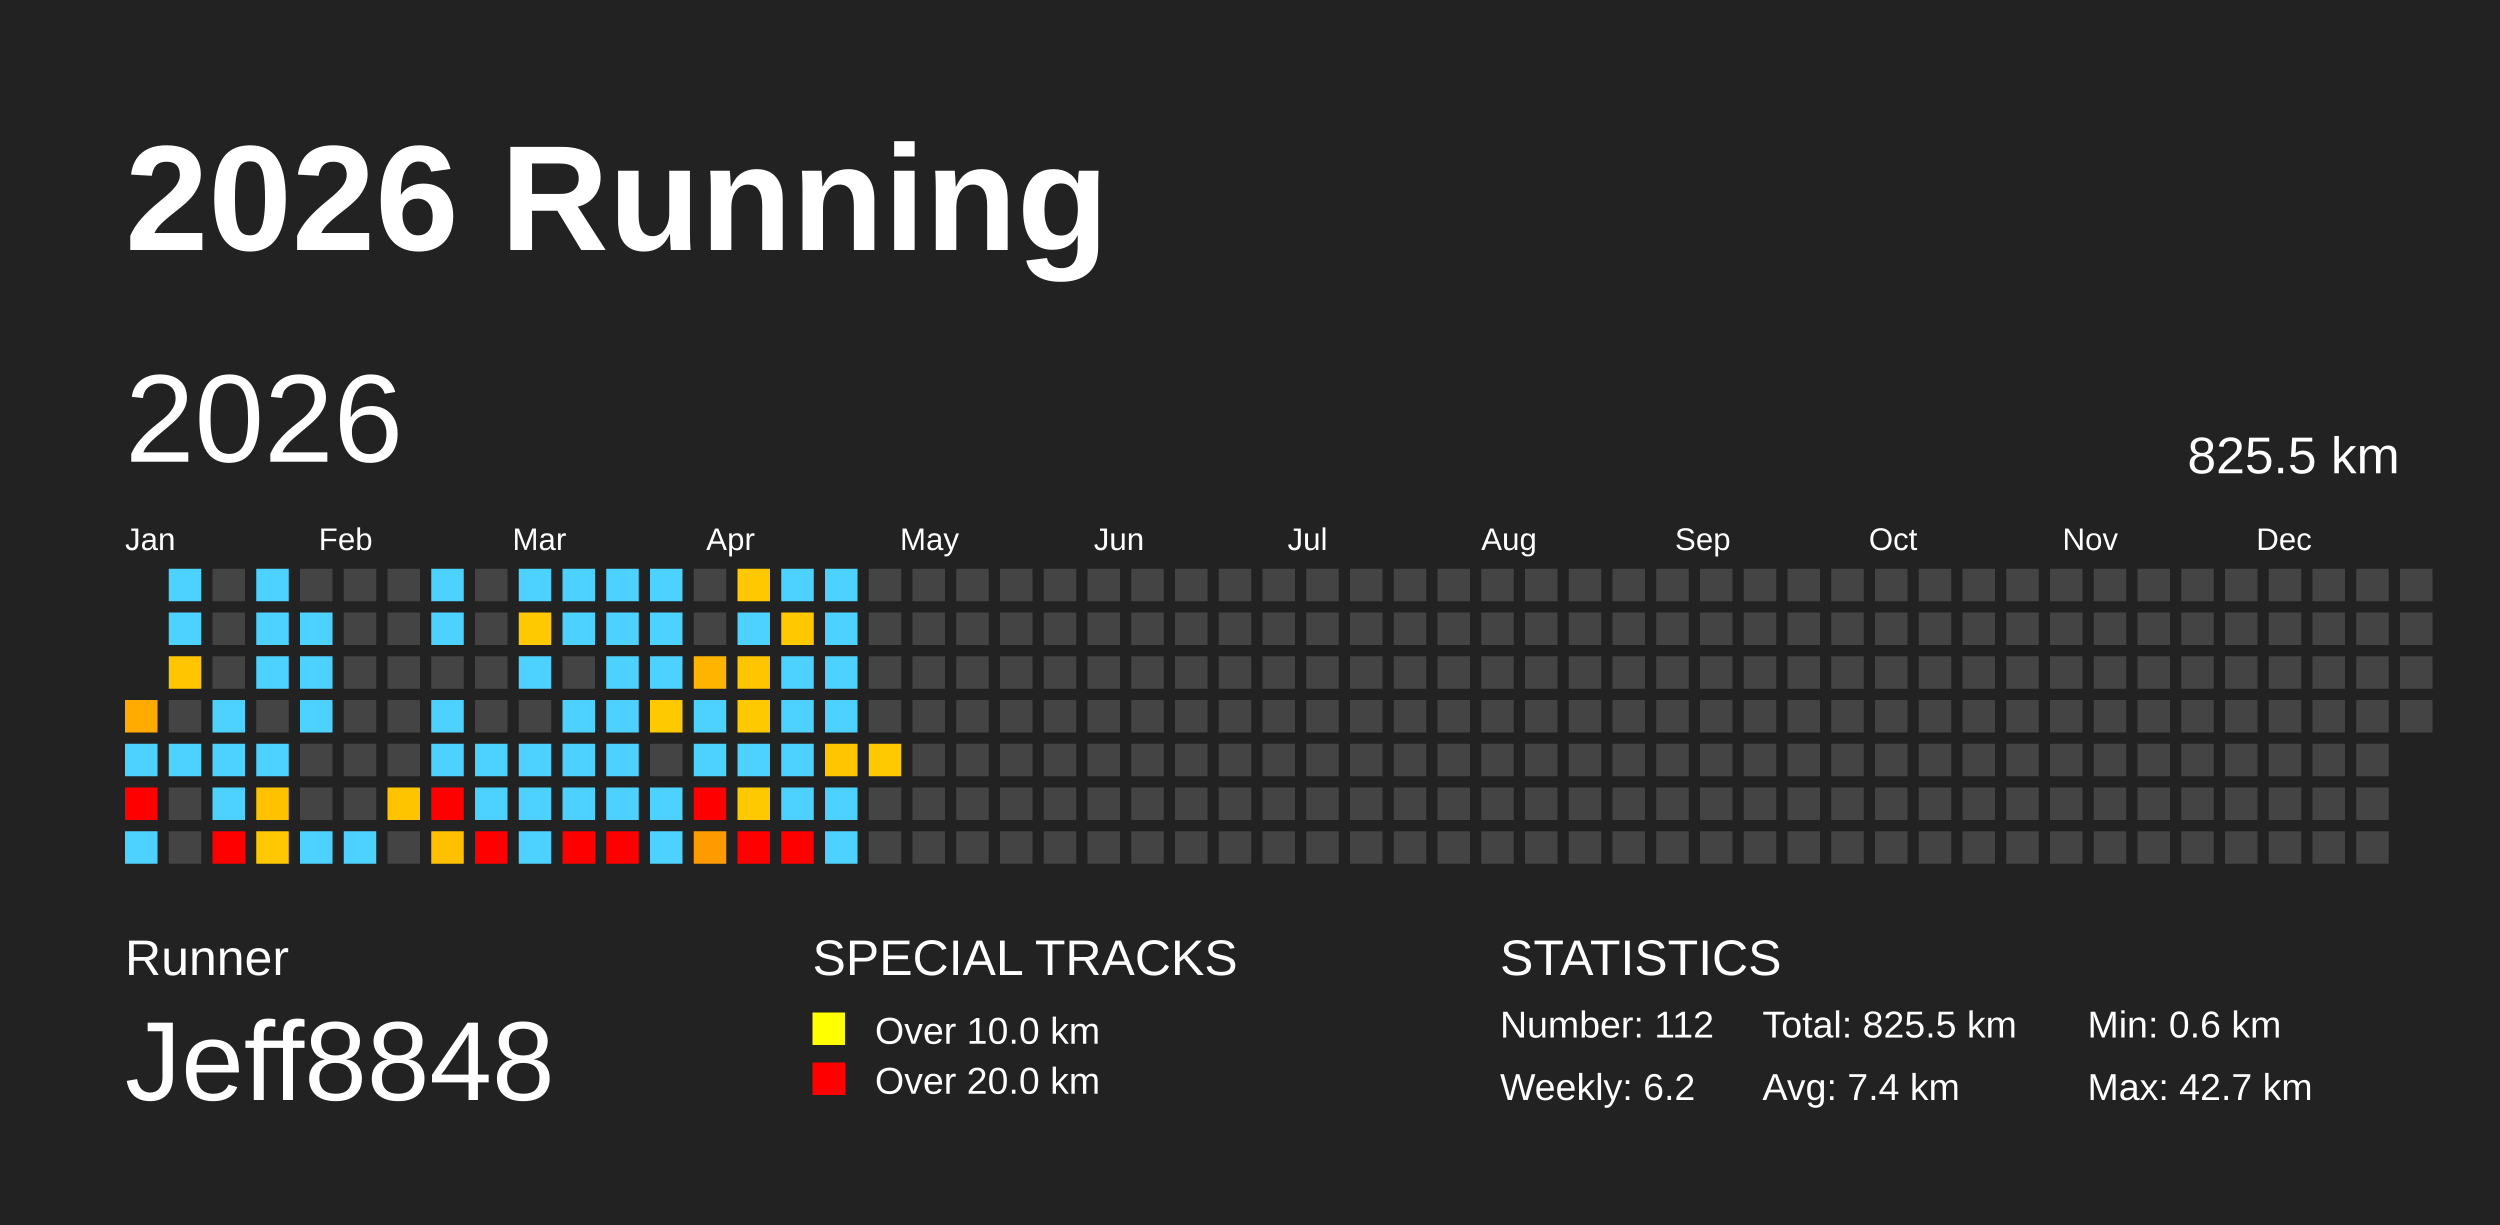
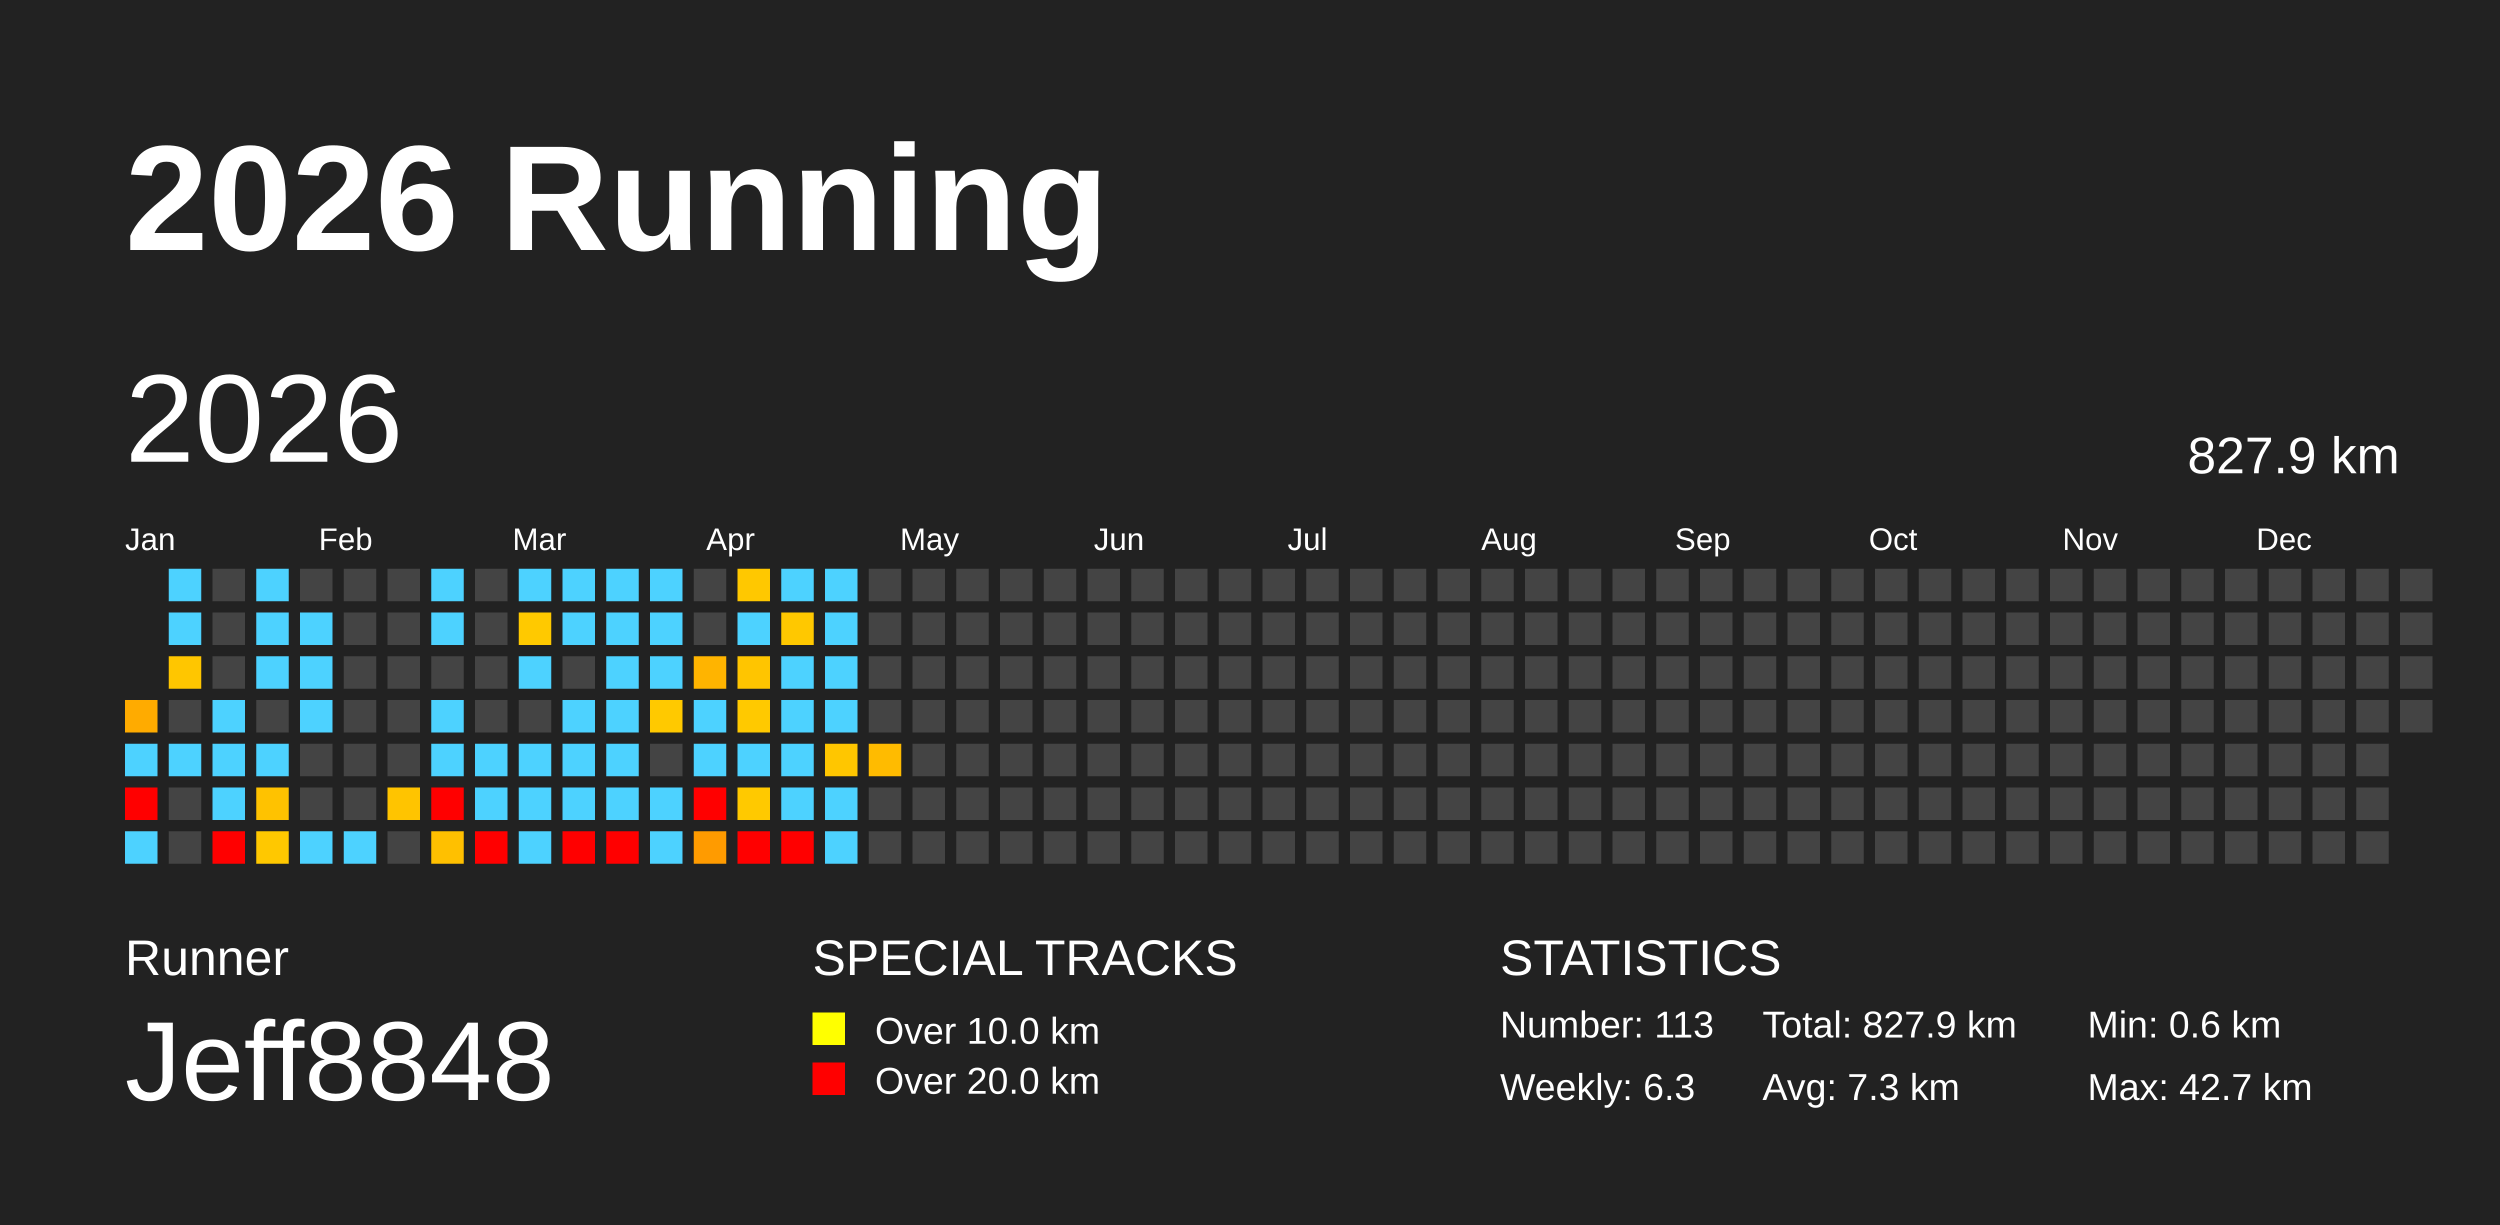
<svg xmlns="http://www.w3.org/2000/svg" baseProfile="full" height="98mm" version="1.1" viewBox="0,0,200,98" width="200mm">
  <defs />
  <rect fill="#222222" height="98" width="200" x="0" y="0" />
  <text fill="#FFFFFF" style="font-size:12px; font-family:Arial; font-weight:bold;" x="10" y="20">2026 Running</text>
  <text fill="#FFFFFF" style="font-size:4px; font-family:Arial" x="10" y="78">Runner</text>
  <text fill="#FFFFFF" style="font-size:9px; font-family:Arial" x="10" y="88">Jeff8848</text>
  <text fill="#FFFFFF" style="font-size:4px; font-family:Arial" x="65" y="78">SPECIAL TRACKS</text>
  <rect fill="yellow" height="2.6" width="2.6" x="65" y="81" />
  <text fill="#FFFFFF" style="font-size:3px; font-family:Arial" x="70" y="83.5">Over 10.0 km</text>
  <rect fill="red" height="2.6" width="2.6" x="65" y="85" />
  <text fill="#FFFFFF" style="font-size:3px; font-family:Arial" x="70" y="87.5">Over 20.0 km</text>
  <text fill="#FFFFFF" style="font-size:4px; font-family:Arial" x="120" y="78">STATISTICS</text>
-   <text fill="#FFFFFF" style="font-size:3px; font-family:Arial" x="120" y="83">Number: 112</text>
-   <text fill="#FFFFFF" style="font-size:3px; font-family:Arial" x="120" y="88">Weekly: 6.2</text>
-   <text fill="#FFFFFF" style="font-size:3px; font-family:Arial" x="141" y="83">Total: 825.5 km</text>
-   <text fill="#FFFFFF" style="font-size:3px; font-family:Arial" x="141" y="88">Avg: 7.4 km</text>
+   <text fill="#FFFFFF" style="font-size:3px; font-family:Arial" x="120" y="83">Number: 113</text>
+   <text fill="#FFFFFF" style="font-size:3px; font-family:Arial" x="120" y="88">Weekly: 6.3</text>
+   <text fill="#FFFFFF" style="font-size:3px; font-family:Arial" x="141" y="83">Total: 827.9 km</text>
+   <text fill="#FFFFFF" style="font-size:3px; font-family:Arial" x="141" y="88">Avg: 7.3 km</text>
  <text fill="#FFFFFF" style="font-size:3px; font-family:Arial" x="167" y="83">Min: 0.6 km</text>
  <text fill="#FFFFFF" style="font-size:3px; font-family:Arial" x="167" y="88">Max: 42.7 km</text>
  <text dominant-baseline="hanging" fill="#FFFFFF" style="font-size:10.0px; font-family:Arial;" x="10" y="30">2026</text>
-   <text dominant-baseline="hanging" fill="#FFFFFF" style="font-size:4.125px; font-family:Arial;" x="175" y="35">825.5 km</text>
+   <text dominant-baseline="hanging" fill="#FFFFFF" style="font-size:4.125px; font-family:Arial;" x="175" y="35">827.9 km</text>
  <text fill="#FFFFFF" style="font-size:2.5px; font-family:Arial" x="10.0" y="44">Jan</text>
  <text fill="#FFFFFF" style="font-size:2.5px; font-family:Arial" x="25.5" y="44">Feb</text>
  <text fill="#FFFFFF" style="font-size:2.5px; font-family:Arial" x="41.0" y="44">Mar</text>
  <text fill="#FFFFFF" style="font-size:2.5px; font-family:Arial" x="56.5" y="44">Apr</text>
  <text fill="#FFFFFF" style="font-size:2.5px; font-family:Arial" x="72.0" y="44">May</text>
  <text fill="#FFFFFF" style="font-size:2.5px; font-family:Arial" x="87.5" y="44">Jun</text>
  <text fill="#FFFFFF" style="font-size:2.5px; font-family:Arial" x="103.0" y="44">Jul</text>
  <text fill="#FFFFFF" style="font-size:2.5px; font-family:Arial" x="118.5" y="44">Aug</text>
  <text fill="#FFFFFF" style="font-size:2.5px; font-family:Arial" x="134.0" y="44">Sep</text>
  <text fill="#FFFFFF" style="font-size:2.5px; font-family:Arial" x="149.5" y="44">Oct</text>
  <text fill="#FFFFFF" style="font-size:2.5px; font-family:Arial" x="165.0" y="44">Nov</text>
  <text fill="#FFFFFF" style="font-size:2.5px; font-family:Arial" x="180.5" y="44">Dec</text>
  <rect fill="#ffab00" height="2.6" width="2.6" x="10.0" y="56.0" />
  <rect fill="#4dd2ff" height="2.6" width="2.6" x="10.0" y="59.5" />
  <rect fill="red" height="2.6" width="2.6" x="10.0" y="63.0" />
  <rect fill="#4dd2ff" height="2.6" width="2.6" x="10.0" y="66.5" />
  <rect fill="#4dd2ff" height="2.6" width="2.6" x="13.5" y="45.5" />
  <rect fill="#4dd2ff" height="2.6" width="2.6" x="13.5" y="49.0" />
  <rect fill="#ffc600" height="2.6" width="2.6" x="13.5" y="52.5" />
  <rect fill="#444444" height="2.6" width="2.6" x="13.5" y="56.0" />
  <rect fill="#4dd2ff" height="2.6" width="2.6" x="13.5" y="59.5" />
  <rect fill="#444444" height="2.6" width="2.6" x="13.5" y="63.0" />
  <rect fill="#444444" height="2.6" width="2.6" x="13.5" y="66.5" />
  <rect fill="#444444" height="2.6" width="2.6" x="17.0" y="45.5" />
  <rect fill="#444444" height="2.6" width="2.6" x="17.0" y="49.0" />
  <rect fill="#444444" height="2.6" width="2.6" x="17.0" y="52.5" />
  <rect fill="#4dd2ff" height="2.6" width="2.6" x="17.0" y="56.0" />
  <rect fill="#4dd2ff" height="2.6" width="2.6" x="17.0" y="59.5" />
  <rect fill="#4dd2ff" height="2.6" width="2.6" x="17.0" y="63.0" />
  <rect fill="red" height="2.6" width="2.6" x="17.0" y="66.5" />
  <rect fill="#4dd2ff" height="2.6" width="2.6" x="20.5" y="45.5" />
  <rect fill="#4dd2ff" height="2.6" width="2.6" x="20.5" y="49.0" />
  <rect fill="#4dd2ff" height="2.6" width="2.6" x="20.5" y="52.5" />
  <rect fill="#444444" height="2.6" width="2.6" x="20.5" y="56.0" />
  <rect fill="#4dd2ff" height="2.6" width="2.6" x="20.5" y="59.5" />
  <rect fill="#ffc200" height="2.6" width="2.6" x="20.5" y="63.0" />
  <rect fill="#ffc800" height="2.6" width="2.6" x="20.5" y="66.5" />
  <rect fill="#444444" height="2.6" width="2.6" x="24.0" y="45.5" />
  <rect fill="#4dd2ff" height="2.6" width="2.6" x="24.0" y="49.0" />
  <rect fill="#4dd2ff" height="2.6" width="2.6" x="24.0" y="52.5" />
  <rect fill="#4dd2ff" height="2.6" width="2.6" x="24.0" y="56.0" />
  <rect fill="#444444" height="2.6" width="2.6" x="24.0" y="59.5" />
  <rect fill="#444444" height="2.6" width="2.6" x="24.0" y="63.0" />
  <rect fill="#4dd2ff" height="2.6" width="2.6" x="24.0" y="66.5" />
  <rect fill="#444444" height="2.6" width="2.6" x="27.5" y="45.5" />
  <rect fill="#444444" height="2.6" width="2.6" x="27.5" y="49.0" />
  <rect fill="#444444" height="2.6" width="2.6" x="27.5" y="52.5" />
  <rect fill="#444444" height="2.6" width="2.6" x="27.5" y="56.0" />
  <rect fill="#444444" height="2.6" width="2.6" x="27.5" y="59.5" />
  <rect fill="#444444" height="2.6" width="2.6" x="27.5" y="63.0" />
  <rect fill="#4dd2ff" height="2.6" width="2.6" x="27.5" y="66.5" />
  <rect fill="#444444" height="2.6" width="2.6" x="31.0" y="45.5" />
  <rect fill="#444444" height="2.6" width="2.6" x="31.0" y="49.0" />
  <rect fill="#444444" height="2.6" width="2.6" x="31.0" y="52.5" />
  <rect fill="#444444" height="2.6" width="2.6" x="31.0" y="56.0" />
  <rect fill="#444444" height="2.6" width="2.6" x="31.0" y="59.5" />
  <rect fill="#ffc400" height="2.6" width="2.6" x="31.0" y="63.0" />
  <rect fill="#444444" height="2.6" width="2.6" x="31.0" y="66.5" />
  <rect fill="#4dd2ff" height="2.6" width="2.6" x="34.5" y="45.5" />
  <rect fill="#4dd2ff" height="2.6" width="2.6" x="34.5" y="49.0" />
  <rect fill="#444444" height="2.6" width="2.6" x="34.5" y="52.5" />
  <rect fill="#4dd2ff" height="2.6" width="2.6" x="34.5" y="56.0" />
  <rect fill="#4dd2ff" height="2.6" width="2.6" x="34.5" y="59.5" />
  <rect fill="red" height="2.6" width="2.6" x="34.5" y="63.0" />
  <rect fill="#ffc000" height="2.6" width="2.6" x="34.5" y="66.5" />
  <rect fill="#444444" height="2.6" width="2.6" x="38.0" y="45.5" />
  <rect fill="#444444" height="2.6" width="2.6" x="38.0" y="49.0" />
  <rect fill="#444444" height="2.6" width="2.6" x="38.0" y="52.5" />
  <rect fill="#444444" height="2.6" width="2.6" x="38.0" y="56.0" />
  <rect fill="#4dd2ff" height="2.6" width="2.6" x="38.0" y="59.5" />
  <rect fill="#4dd2ff" height="2.6" width="2.6" x="38.0" y="63.0" />
  <rect fill="red" height="2.6" width="2.6" x="38.0" y="66.5" />
  <rect fill="#4dd2ff" height="2.6" width="2.6" x="41.5" y="45.5" />
  <rect fill="#ffc900" height="2.6" width="2.6" x="41.5" y="49.0" />
  <rect fill="#4dd2ff" height="2.6" width="2.6" x="41.5" y="52.5" />
  <rect fill="#444444" height="2.6" width="2.6" x="41.5" y="56.0" />
  <rect fill="#4dd2ff" height="2.6" width="2.6" x="41.5" y="59.5" />
  <rect fill="#4dd2ff" height="2.6" width="2.6" x="41.5" y="63.0" />
  <rect fill="#4dd2ff" height="2.6" width="2.6" x="41.5" y="66.5" />
  <rect fill="#4dd2ff" height="2.6" width="2.6" x="45.0" y="45.5" />
  <rect fill="#4dd2ff" height="2.6" width="2.6" x="45.0" y="49.0" />
  <rect fill="#444444" height="2.6" width="2.6" x="45.0" y="52.5" />
  <rect fill="#4dd2ff" height="2.6" width="2.6" x="45.0" y="56.0" />
  <rect fill="#4dd2ff" height="2.6" width="2.6" x="45.0" y="59.5" />
  <rect fill="#4dd2ff" height="2.6" width="2.6" x="45.0" y="63.0" />
  <rect fill="red" height="2.6" width="2.6" x="45.0" y="66.5" />
  <rect fill="#4dd2ff" height="2.6" width="2.6" x="48.5" y="45.5" />
  <rect fill="#4dd2ff" height="2.6" width="2.6" x="48.5" y="49.0" />
  <rect fill="#4dd2ff" height="2.6" width="2.6" x="48.5" y="52.5" />
  <rect fill="#4dd2ff" height="2.6" width="2.6" x="48.5" y="56.0" />
  <rect fill="#4dd2ff" height="2.6" width="2.6" x="48.5" y="59.5" />
  <rect fill="#4dd2ff" height="2.6" width="2.6" x="48.5" y="63.0" />
  <rect fill="red" height="2.6" width="2.6" x="48.5" y="66.5" />
  <rect fill="#4dd2ff" height="2.6" width="2.6" x="52.0" y="45.5" />
  <rect fill="#4dd2ff" height="2.6" width="2.6" x="52.0" y="49.0" />
  <rect fill="#4dd2ff" height="2.6" width="2.6" x="52.0" y="52.5" />
  <rect fill="#ffc900" height="2.6" width="2.6" x="52.0" y="56.0" />
  <rect fill="#444444" height="2.6" width="2.6" x="52.0" y="59.5" />
  <rect fill="#4dd2ff" height="2.6" width="2.6" x="52.0" y="63.0" />
  <rect fill="#4dd2ff" height="2.6" width="2.6" x="52.0" y="66.5" />
  <rect fill="#444444" height="2.6" width="2.6" x="55.5" y="45.5" />
  <rect fill="#444444" height="2.6" width="2.6" x="55.5" y="49.0" />
  <rect fill="#ffb400" height="2.6" width="2.6" x="55.5" y="52.5" />
  <rect fill="#4dd2ff" height="2.6" width="2.6" x="55.5" y="56.0" />
  <rect fill="#4dd2ff" height="2.6" width="2.6" x="55.5" y="59.5" />
  <rect fill="red" height="2.6" width="2.6" x="55.5" y="63.0" />
  <rect fill="#ff9b00" height="2.6" width="2.6" x="55.5" y="66.5" />
  <rect fill="#ffc800" height="2.6" width="2.6" x="59.0" y="45.5" />
  <rect fill="#4dd2ff" height="2.6" width="2.6" x="59.0" y="49.0" />
  <rect fill="#ffc500" height="2.6" width="2.6" x="59.0" y="52.5" />
  <rect fill="#ffc900" height="2.6" width="2.6" x="59.0" y="56.0" />
  <rect fill="#4dd2ff" height="2.6" width="2.6" x="59.0" y="59.5" />
  <rect fill="#ffc900" height="2.6" width="2.6" x="59.0" y="63.0" />
  <rect fill="red" height="2.6" width="2.6" x="59.0" y="66.5" />
  <rect fill="#4dd2ff" height="2.6" width="2.6" x="62.5" y="45.5" />
  <rect fill="#ffc800" height="2.6" width="2.6" x="62.5" y="49.0" />
  <rect fill="#4dd2ff" height="2.6" width="2.6" x="62.5" y="52.5" />
  <rect fill="#4dd2ff" height="2.6" width="2.6" x="62.5" y="56.0" />
  <rect fill="#4dd2ff" height="2.6" width="2.6" x="62.5" y="59.5" />
  <rect fill="#4dd2ff" height="2.6" width="2.6" x="62.5" y="63.0" />
  <rect fill="red" height="2.6" width="2.6" x="62.5" y="66.5" />
  <rect fill="#4dd2ff" height="2.6" width="2.6" x="66.0" y="45.5" />
  <rect fill="#4dd2ff" height="2.6" width="2.6" x="66.0" y="49.0" />
  <rect fill="#4dd2ff" height="2.6" width="2.6" x="66.0" y="52.5" />
  <rect fill="#4dd2ff" height="2.6" width="2.6" x="66.0" y="56.0" />
  <rect fill="#ffc600" height="2.6" width="2.6" x="66.0" y="59.5" />
  <rect fill="#4dd2ff" height="2.6" width="2.6" x="66.0" y="63.0" />
  <rect fill="#4dd2ff" height="2.6" width="2.6" x="66.0" y="66.5" />
  <rect fill="#444444" height="2.6" width="2.6" x="69.5" y="45.5" />
  <rect fill="#444444" height="2.6" width="2.6" x="69.5" y="49.0" />
  <rect fill="#444444" height="2.6" width="2.6" x="69.5" y="52.5" />
  <rect fill="#444444" height="2.6" width="2.6" x="69.5" y="56.0" />
-   <rect fill="#ffc900" height="2.6" width="2.6" x="69.5" y="59.5" />
+   <rect fill="#ffbb00" height="2.6" width="2.6" x="69.5" y="59.5" />
  <rect fill="#444444" height="2.6" width="2.6" x="69.5" y="63.0" />
  <rect fill="#444444" height="2.6" width="2.6" x="69.5" y="66.5" />
  <rect fill="#444444" height="2.6" width="2.6" x="73.0" y="45.5" />
  <rect fill="#444444" height="2.6" width="2.6" x="73.0" y="49.0" />
  <rect fill="#444444" height="2.6" width="2.6" x="73.0" y="52.5" />
  <rect fill="#444444" height="2.6" width="2.6" x="73.0" y="56.0" />
  <rect fill="#444444" height="2.6" width="2.6" x="73.0" y="59.5" />
  <rect fill="#444444" height="2.6" width="2.6" x="73.0" y="63.0" />
  <rect fill="#444444" height="2.6" width="2.6" x="73.0" y="66.5" />
  <rect fill="#444444" height="2.6" width="2.6" x="76.5" y="45.5" />
  <rect fill="#444444" height="2.6" width="2.6" x="76.5" y="49.0" />
  <rect fill="#444444" height="2.6" width="2.6" x="76.5" y="52.5" />
  <rect fill="#444444" height="2.6" width="2.6" x="76.5" y="56.0" />
  <rect fill="#444444" height="2.6" width="2.6" x="76.5" y="59.5" />
  <rect fill="#444444" height="2.6" width="2.6" x="76.5" y="63.0" />
  <rect fill="#444444" height="2.6" width="2.6" x="76.5" y="66.5" />
  <rect fill="#444444" height="2.6" width="2.6" x="80.0" y="45.5" />
  <rect fill="#444444" height="2.6" width="2.6" x="80.0" y="49.0" />
  <rect fill="#444444" height="2.6" width="2.6" x="80.0" y="52.5" />
  <rect fill="#444444" height="2.6" width="2.6" x="80.0" y="56.0" />
  <rect fill="#444444" height="2.6" width="2.6" x="80.0" y="59.5" />
  <rect fill="#444444" height="2.6" width="2.6" x="80.0" y="63.0" />
  <rect fill="#444444" height="2.6" width="2.6" x="80.0" y="66.5" />
  <rect fill="#444444" height="2.6" width="2.6" x="83.5" y="45.5" />
  <rect fill="#444444" height="2.6" width="2.6" x="83.5" y="49.0" />
  <rect fill="#444444" height="2.6" width="2.6" x="83.5" y="52.5" />
  <rect fill="#444444" height="2.6" width="2.6" x="83.5" y="56.0" />
  <rect fill="#444444" height="2.6" width="2.6" x="83.5" y="59.5" />
  <rect fill="#444444" height="2.6" width="2.6" x="83.5" y="63.0" />
  <rect fill="#444444" height="2.6" width="2.6" x="83.5" y="66.5" />
  <rect fill="#444444" height="2.6" width="2.6" x="87.0" y="45.5" />
  <rect fill="#444444" height="2.6" width="2.6" x="87.0" y="49.0" />
  <rect fill="#444444" height="2.6" width="2.6" x="87.0" y="52.5" />
  <rect fill="#444444" height="2.6" width="2.6" x="87.0" y="56.0" />
  <rect fill="#444444" height="2.6" width="2.6" x="87.0" y="59.5" />
  <rect fill="#444444" height="2.6" width="2.6" x="87.0" y="63.0" />
  <rect fill="#444444" height="2.6" width="2.6" x="87.0" y="66.5" />
  <rect fill="#444444" height="2.6" width="2.6" x="90.5" y="45.5" />
  <rect fill="#444444" height="2.6" width="2.6" x="90.5" y="49.0" />
  <rect fill="#444444" height="2.6" width="2.6" x="90.5" y="52.5" />
  <rect fill="#444444" height="2.6" width="2.6" x="90.5" y="56.0" />
  <rect fill="#444444" height="2.6" width="2.6" x="90.5" y="59.5" />
  <rect fill="#444444" height="2.6" width="2.6" x="90.5" y="63.0" />
  <rect fill="#444444" height="2.6" width="2.6" x="90.5" y="66.5" />
  <rect fill="#444444" height="2.6" width="2.6" x="94.0" y="45.5" />
  <rect fill="#444444" height="2.6" width="2.6" x="94.0" y="49.0" />
  <rect fill="#444444" height="2.6" width="2.6" x="94.0" y="52.5" />
  <rect fill="#444444" height="2.6" width="2.6" x="94.0" y="56.0" />
  <rect fill="#444444" height="2.6" width="2.6" x="94.0" y="59.5" />
  <rect fill="#444444" height="2.6" width="2.6" x="94.0" y="63.0" />
  <rect fill="#444444" height="2.6" width="2.6" x="94.0" y="66.5" />
  <rect fill="#444444" height="2.6" width="2.6" x="97.5" y="45.5" />
  <rect fill="#444444" height="2.6" width="2.6" x="97.5" y="49.0" />
  <rect fill="#444444" height="2.6" width="2.6" x="97.5" y="52.5" />
  <rect fill="#444444" height="2.6" width="2.6" x="97.5" y="56.0" />
  <rect fill="#444444" height="2.6" width="2.6" x="97.5" y="59.5" />
  <rect fill="#444444" height="2.6" width="2.6" x="97.5" y="63.0" />
  <rect fill="#444444" height="2.6" width="2.6" x="97.5" y="66.5" />
  <rect fill="#444444" height="2.6" width="2.6" x="101.0" y="45.5" />
  <rect fill="#444444" height="2.6" width="2.6" x="101.0" y="49.0" />
  <rect fill="#444444" height="2.6" width="2.6" x="101.0" y="52.5" />
  <rect fill="#444444" height="2.6" width="2.6" x="101.0" y="56.0" />
  <rect fill="#444444" height="2.6" width="2.6" x="101.0" y="59.5" />
  <rect fill="#444444" height="2.6" width="2.6" x="101.0" y="63.0" />
  <rect fill="#444444" height="2.6" width="2.6" x="101.0" y="66.5" />
  <rect fill="#444444" height="2.6" width="2.6" x="104.5" y="45.5" />
  <rect fill="#444444" height="2.6" width="2.6" x="104.5" y="49.0" />
  <rect fill="#444444" height="2.6" width="2.6" x="104.5" y="52.5" />
  <rect fill="#444444" height="2.6" width="2.6" x="104.5" y="56.0" />
  <rect fill="#444444" height="2.6" width="2.6" x="104.5" y="59.5" />
  <rect fill="#444444" height="2.6" width="2.6" x="104.5" y="63.0" />
  <rect fill="#444444" height="2.6" width="2.6" x="104.5" y="66.5" />
  <rect fill="#444444" height="2.6" width="2.6" x="108.0" y="45.5" />
  <rect fill="#444444" height="2.6" width="2.6" x="108.0" y="49.0" />
  <rect fill="#444444" height="2.6" width="2.6" x="108.0" y="52.5" />
  <rect fill="#444444" height="2.6" width="2.6" x="108.0" y="56.0" />
  <rect fill="#444444" height="2.6" width="2.6" x="108.0" y="59.5" />
  <rect fill="#444444" height="2.6" width="2.6" x="108.0" y="63.0" />
  <rect fill="#444444" height="2.6" width="2.6" x="108.0" y="66.5" />
  <rect fill="#444444" height="2.6" width="2.6" x="111.5" y="45.5" />
  <rect fill="#444444" height="2.6" width="2.6" x="111.5" y="49.0" />
  <rect fill="#444444" height="2.6" width="2.6" x="111.5" y="52.5" />
  <rect fill="#444444" height="2.6" width="2.6" x="111.5" y="56.0" />
  <rect fill="#444444" height="2.6" width="2.6" x="111.5" y="59.5" />
  <rect fill="#444444" height="2.6" width="2.6" x="111.5" y="63.0" />
  <rect fill="#444444" height="2.6" width="2.6" x="111.5" y="66.5" />
  <rect fill="#444444" height="2.6" width="2.6" x="115.0" y="45.5" />
  <rect fill="#444444" height="2.6" width="2.6" x="115.0" y="49.0" />
  <rect fill="#444444" height="2.6" width="2.6" x="115.0" y="52.5" />
  <rect fill="#444444" height="2.6" width="2.6" x="115.0" y="56.0" />
  <rect fill="#444444" height="2.6" width="2.6" x="115.0" y="59.5" />
  <rect fill="#444444" height="2.6" width="2.6" x="115.0" y="63.0" />
  <rect fill="#444444" height="2.6" width="2.6" x="115.0" y="66.5" />
  <rect fill="#444444" height="2.6" width="2.6" x="118.5" y="45.5" />
  <rect fill="#444444" height="2.6" width="2.6" x="118.5" y="49.0" />
  <rect fill="#444444" height="2.6" width="2.6" x="118.5" y="52.5" />
  <rect fill="#444444" height="2.6" width="2.6" x="118.5" y="56.0" />
  <rect fill="#444444" height="2.6" width="2.6" x="118.5" y="59.5" />
  <rect fill="#444444" height="2.6" width="2.6" x="118.5" y="63.0" />
  <rect fill="#444444" height="2.6" width="2.6" x="118.5" y="66.5" />
  <rect fill="#444444" height="2.6" width="2.6" x="122.0" y="45.5" />
  <rect fill="#444444" height="2.6" width="2.6" x="122.0" y="49.0" />
  <rect fill="#444444" height="2.6" width="2.6" x="122.0" y="52.5" />
  <rect fill="#444444" height="2.6" width="2.6" x="122.0" y="56.0" />
  <rect fill="#444444" height="2.6" width="2.6" x="122.0" y="59.5" />
  <rect fill="#444444" height="2.6" width="2.6" x="122.0" y="63.0" />
  <rect fill="#444444" height="2.6" width="2.6" x="122.0" y="66.5" />
  <rect fill="#444444" height="2.6" width="2.6" x="125.5" y="45.5" />
  <rect fill="#444444" height="2.6" width="2.6" x="125.5" y="49.0" />
  <rect fill="#444444" height="2.6" width="2.6" x="125.5" y="52.5" />
  <rect fill="#444444" height="2.6" width="2.6" x="125.5" y="56.0" />
  <rect fill="#444444" height="2.6" width="2.6" x="125.5" y="59.5" />
  <rect fill="#444444" height="2.6" width="2.6" x="125.5" y="63.0" />
  <rect fill="#444444" height="2.6" width="2.6" x="125.5" y="66.5" />
  <rect fill="#444444" height="2.6" width="2.6" x="129.0" y="45.5" />
  <rect fill="#444444" height="2.6" width="2.6" x="129.0" y="49.0" />
  <rect fill="#444444" height="2.6" width="2.6" x="129.0" y="52.5" />
  <rect fill="#444444" height="2.6" width="2.6" x="129.0" y="56.0" />
  <rect fill="#444444" height="2.6" width="2.6" x="129.0" y="59.5" />
  <rect fill="#444444" height="2.6" width="2.6" x="129.0" y="63.0" />
  <rect fill="#444444" height="2.6" width="2.6" x="129.0" y="66.5" />
  <rect fill="#444444" height="2.6" width="2.6" x="132.5" y="45.5" />
  <rect fill="#444444" height="2.6" width="2.6" x="132.5" y="49.0" />
  <rect fill="#444444" height="2.6" width="2.6" x="132.5" y="52.5" />
  <rect fill="#444444" height="2.6" width="2.6" x="132.5" y="56.0" />
  <rect fill="#444444" height="2.6" width="2.6" x="132.5" y="59.5" />
  <rect fill="#444444" height="2.6" width="2.6" x="132.5" y="63.0" />
  <rect fill="#444444" height="2.6" width="2.6" x="132.5" y="66.5" />
  <rect fill="#444444" height="2.6" width="2.6" x="136.0" y="45.5" />
  <rect fill="#444444" height="2.6" width="2.6" x="136.0" y="49.0" />
  <rect fill="#444444" height="2.6" width="2.6" x="136.0" y="52.5" />
  <rect fill="#444444" height="2.6" width="2.6" x="136.0" y="56.0" />
  <rect fill="#444444" height="2.6" width="2.6" x="136.0" y="59.5" />
  <rect fill="#444444" height="2.6" width="2.6" x="136.0" y="63.0" />
  <rect fill="#444444" height="2.6" width="2.6" x="136.0" y="66.5" />
  <rect fill="#444444" height="2.6" width="2.6" x="139.5" y="45.5" />
  <rect fill="#444444" height="2.6" width="2.6" x="139.5" y="49.0" />
  <rect fill="#444444" height="2.6" width="2.6" x="139.5" y="52.5" />
  <rect fill="#444444" height="2.6" width="2.6" x="139.5" y="56.0" />
  <rect fill="#444444" height="2.6" width="2.6" x="139.5" y="59.5" />
  <rect fill="#444444" height="2.6" width="2.6" x="139.5" y="63.0" />
  <rect fill="#444444" height="2.6" width="2.6" x="139.5" y="66.5" />
  <rect fill="#444444" height="2.6" width="2.6" x="143.0" y="45.5" />
  <rect fill="#444444" height="2.6" width="2.6" x="143.0" y="49.0" />
  <rect fill="#444444" height="2.6" width="2.6" x="143.0" y="52.5" />
  <rect fill="#444444" height="2.6" width="2.6" x="143.0" y="56.0" />
  <rect fill="#444444" height="2.6" width="2.6" x="143.0" y="59.5" />
  <rect fill="#444444" height="2.6" width="2.6" x="143.0" y="63.0" />
  <rect fill="#444444" height="2.6" width="2.6" x="143.0" y="66.5" />
  <rect fill="#444444" height="2.6" width="2.6" x="146.5" y="45.5" />
  <rect fill="#444444" height="2.6" width="2.6" x="146.5" y="49.0" />
  <rect fill="#444444" height="2.6" width="2.6" x="146.5" y="52.5" />
  <rect fill="#444444" height="2.6" width="2.6" x="146.5" y="56.0" />
  <rect fill="#444444" height="2.6" width="2.6" x="146.5" y="59.5" />
  <rect fill="#444444" height="2.6" width="2.6" x="146.5" y="63.0" />
  <rect fill="#444444" height="2.6" width="2.6" x="146.5" y="66.5" />
  <rect fill="#444444" height="2.6" width="2.6" x="150.0" y="45.5" />
  <rect fill="#444444" height="2.6" width="2.6" x="150.0" y="49.0" />
  <rect fill="#444444" height="2.6" width="2.6" x="150.0" y="52.5" />
  <rect fill="#444444" height="2.6" width="2.6" x="150.0" y="56.0" />
  <rect fill="#444444" height="2.6" width="2.6" x="150.0" y="59.5" />
  <rect fill="#444444" height="2.6" width="2.6" x="150.0" y="63.0" />
  <rect fill="#444444" height="2.6" width="2.6" x="150.0" y="66.5" />
  <rect fill="#444444" height="2.6" width="2.6" x="153.5" y="45.5" />
  <rect fill="#444444" height="2.6" width="2.6" x="153.5" y="49.0" />
  <rect fill="#444444" height="2.6" width="2.6" x="153.5" y="52.5" />
  <rect fill="#444444" height="2.6" width="2.6" x="153.5" y="56.0" />
  <rect fill="#444444" height="2.6" width="2.6" x="153.5" y="59.5" />
  <rect fill="#444444" height="2.6" width="2.6" x="153.5" y="63.0" />
  <rect fill="#444444" height="2.6" width="2.6" x="153.5" y="66.5" />
  <rect fill="#444444" height="2.6" width="2.6" x="157.0" y="45.5" />
  <rect fill="#444444" height="2.6" width="2.6" x="157.0" y="49.0" />
  <rect fill="#444444" height="2.6" width="2.6" x="157.0" y="52.5" />
  <rect fill="#444444" height="2.6" width="2.6" x="157.0" y="56.0" />
  <rect fill="#444444" height="2.6" width="2.6" x="157.0" y="59.5" />
  <rect fill="#444444" height="2.6" width="2.6" x="157.0" y="63.0" />
  <rect fill="#444444" height="2.6" width="2.6" x="157.0" y="66.5" />
  <rect fill="#444444" height="2.6" width="2.6" x="160.5" y="45.5" />
  <rect fill="#444444" height="2.6" width="2.6" x="160.5" y="49.0" />
  <rect fill="#444444" height="2.6" width="2.6" x="160.5" y="52.5" />
  <rect fill="#444444" height="2.6" width="2.6" x="160.5" y="56.0" />
  <rect fill="#444444" height="2.6" width="2.6" x="160.5" y="59.5" />
  <rect fill="#444444" height="2.6" width="2.6" x="160.5" y="63.0" />
  <rect fill="#444444" height="2.6" width="2.6" x="160.5" y="66.5" />
  <rect fill="#444444" height="2.6" width="2.6" x="164.0" y="45.5" />
  <rect fill="#444444" height="2.6" width="2.6" x="164.0" y="49.0" />
  <rect fill="#444444" height="2.6" width="2.6" x="164.0" y="52.5" />
  <rect fill="#444444" height="2.6" width="2.6" x="164.0" y="56.0" />
  <rect fill="#444444" height="2.6" width="2.6" x="164.0" y="59.5" />
  <rect fill="#444444" height="2.6" width="2.6" x="164.0" y="63.0" />
  <rect fill="#444444" height="2.6" width="2.6" x="164.0" y="66.5" />
  <rect fill="#444444" height="2.6" width="2.6" x="167.5" y="45.5" />
  <rect fill="#444444" height="2.6" width="2.6" x="167.5" y="49.0" />
  <rect fill="#444444" height="2.6" width="2.6" x="167.5" y="52.5" />
  <rect fill="#444444" height="2.6" width="2.6" x="167.5" y="56.0" />
  <rect fill="#444444" height="2.6" width="2.6" x="167.5" y="59.5" />
  <rect fill="#444444" height="2.6" width="2.6" x="167.5" y="63.0" />
  <rect fill="#444444" height="2.6" width="2.6" x="167.5" y="66.5" />
  <rect fill="#444444" height="2.6" width="2.6" x="171.0" y="45.5" />
  <rect fill="#444444" height="2.6" width="2.6" x="171.0" y="49.0" />
  <rect fill="#444444" height="2.6" width="2.6" x="171.0" y="52.5" />
  <rect fill="#444444" height="2.6" width="2.6" x="171.0" y="56.0" />
  <rect fill="#444444" height="2.6" width="2.6" x="171.0" y="59.5" />
  <rect fill="#444444" height="2.6" width="2.6" x="171.0" y="63.0" />
  <rect fill="#444444" height="2.6" width="2.6" x="171.0" y="66.5" />
  <rect fill="#444444" height="2.6" width="2.6" x="174.5" y="45.5" />
  <rect fill="#444444" height="2.6" width="2.6" x="174.5" y="49.0" />
  <rect fill="#444444" height="2.6" width="2.6" x="174.5" y="52.5" />
  <rect fill="#444444" height="2.6" width="2.6" x="174.5" y="56.0" />
  <rect fill="#444444" height="2.6" width="2.6" x="174.5" y="59.5" />
  <rect fill="#444444" height="2.6" width="2.6" x="174.5" y="63.0" />
  <rect fill="#444444" height="2.6" width="2.6" x="174.5" y="66.5" />
  <rect fill="#444444" height="2.6" width="2.6" x="178.0" y="45.5" />
  <rect fill="#444444" height="2.6" width="2.6" x="178.0" y="49.0" />
  <rect fill="#444444" height="2.6" width="2.6" x="178.0" y="52.5" />
  <rect fill="#444444" height="2.6" width="2.6" x="178.0" y="56.0" />
  <rect fill="#444444" height="2.6" width="2.6" x="178.0" y="59.5" />
  <rect fill="#444444" height="2.6" width="2.6" x="178.0" y="63.0" />
  <rect fill="#444444" height="2.6" width="2.6" x="178.0" y="66.5" />
  <rect fill="#444444" height="2.6" width="2.6" x="181.5" y="45.5" />
  <rect fill="#444444" height="2.6" width="2.6" x="181.5" y="49.0" />
  <rect fill="#444444" height="2.6" width="2.6" x="181.5" y="52.5" />
  <rect fill="#444444" height="2.6" width="2.6" x="181.5" y="56.0" />
  <rect fill="#444444" height="2.6" width="2.6" x="181.5" y="59.5" />
  <rect fill="#444444" height="2.6" width="2.6" x="181.5" y="63.0" />
  <rect fill="#444444" height="2.6" width="2.6" x="181.5" y="66.5" />
  <rect fill="#444444" height="2.6" width="2.6" x="185.0" y="45.5" />
  <rect fill="#444444" height="2.6" width="2.6" x="185.0" y="49.0" />
  <rect fill="#444444" height="2.6" width="2.6" x="185.0" y="52.5" />
  <rect fill="#444444" height="2.6" width="2.6" x="185.0" y="56.0" />
  <rect fill="#444444" height="2.6" width="2.6" x="185.0" y="59.5" />
  <rect fill="#444444" height="2.6" width="2.6" x="185.0" y="63.0" />
  <rect fill="#444444" height="2.6" width="2.6" x="185.0" y="66.5" />
  <rect fill="#444444" height="2.6" width="2.6" x="188.5" y="45.5" />
  <rect fill="#444444" height="2.6" width="2.6" x="188.5" y="49.0" />
  <rect fill="#444444" height="2.6" width="2.6" x="188.5" y="52.5" />
  <rect fill="#444444" height="2.6" width="2.6" x="188.5" y="56.0" />
  <rect fill="#444444" height="2.6" width="2.6" x="188.5" y="59.5" />
  <rect fill="#444444" height="2.6" width="2.6" x="188.5" y="63.0" />
  <rect fill="#444444" height="2.6" width="2.6" x="188.5" y="66.5" />
  <rect fill="#444444" height="2.6" width="2.6" x="192.0" y="45.5" />
  <rect fill="#444444" height="2.6" width="2.6" x="192.0" y="49.0" />
  <rect fill="#444444" height="2.6" width="2.6" x="192.0" y="52.5" />
  <rect fill="#444444" height="2.6" width="2.6" x="192.0" y="56.0" />
</svg>
